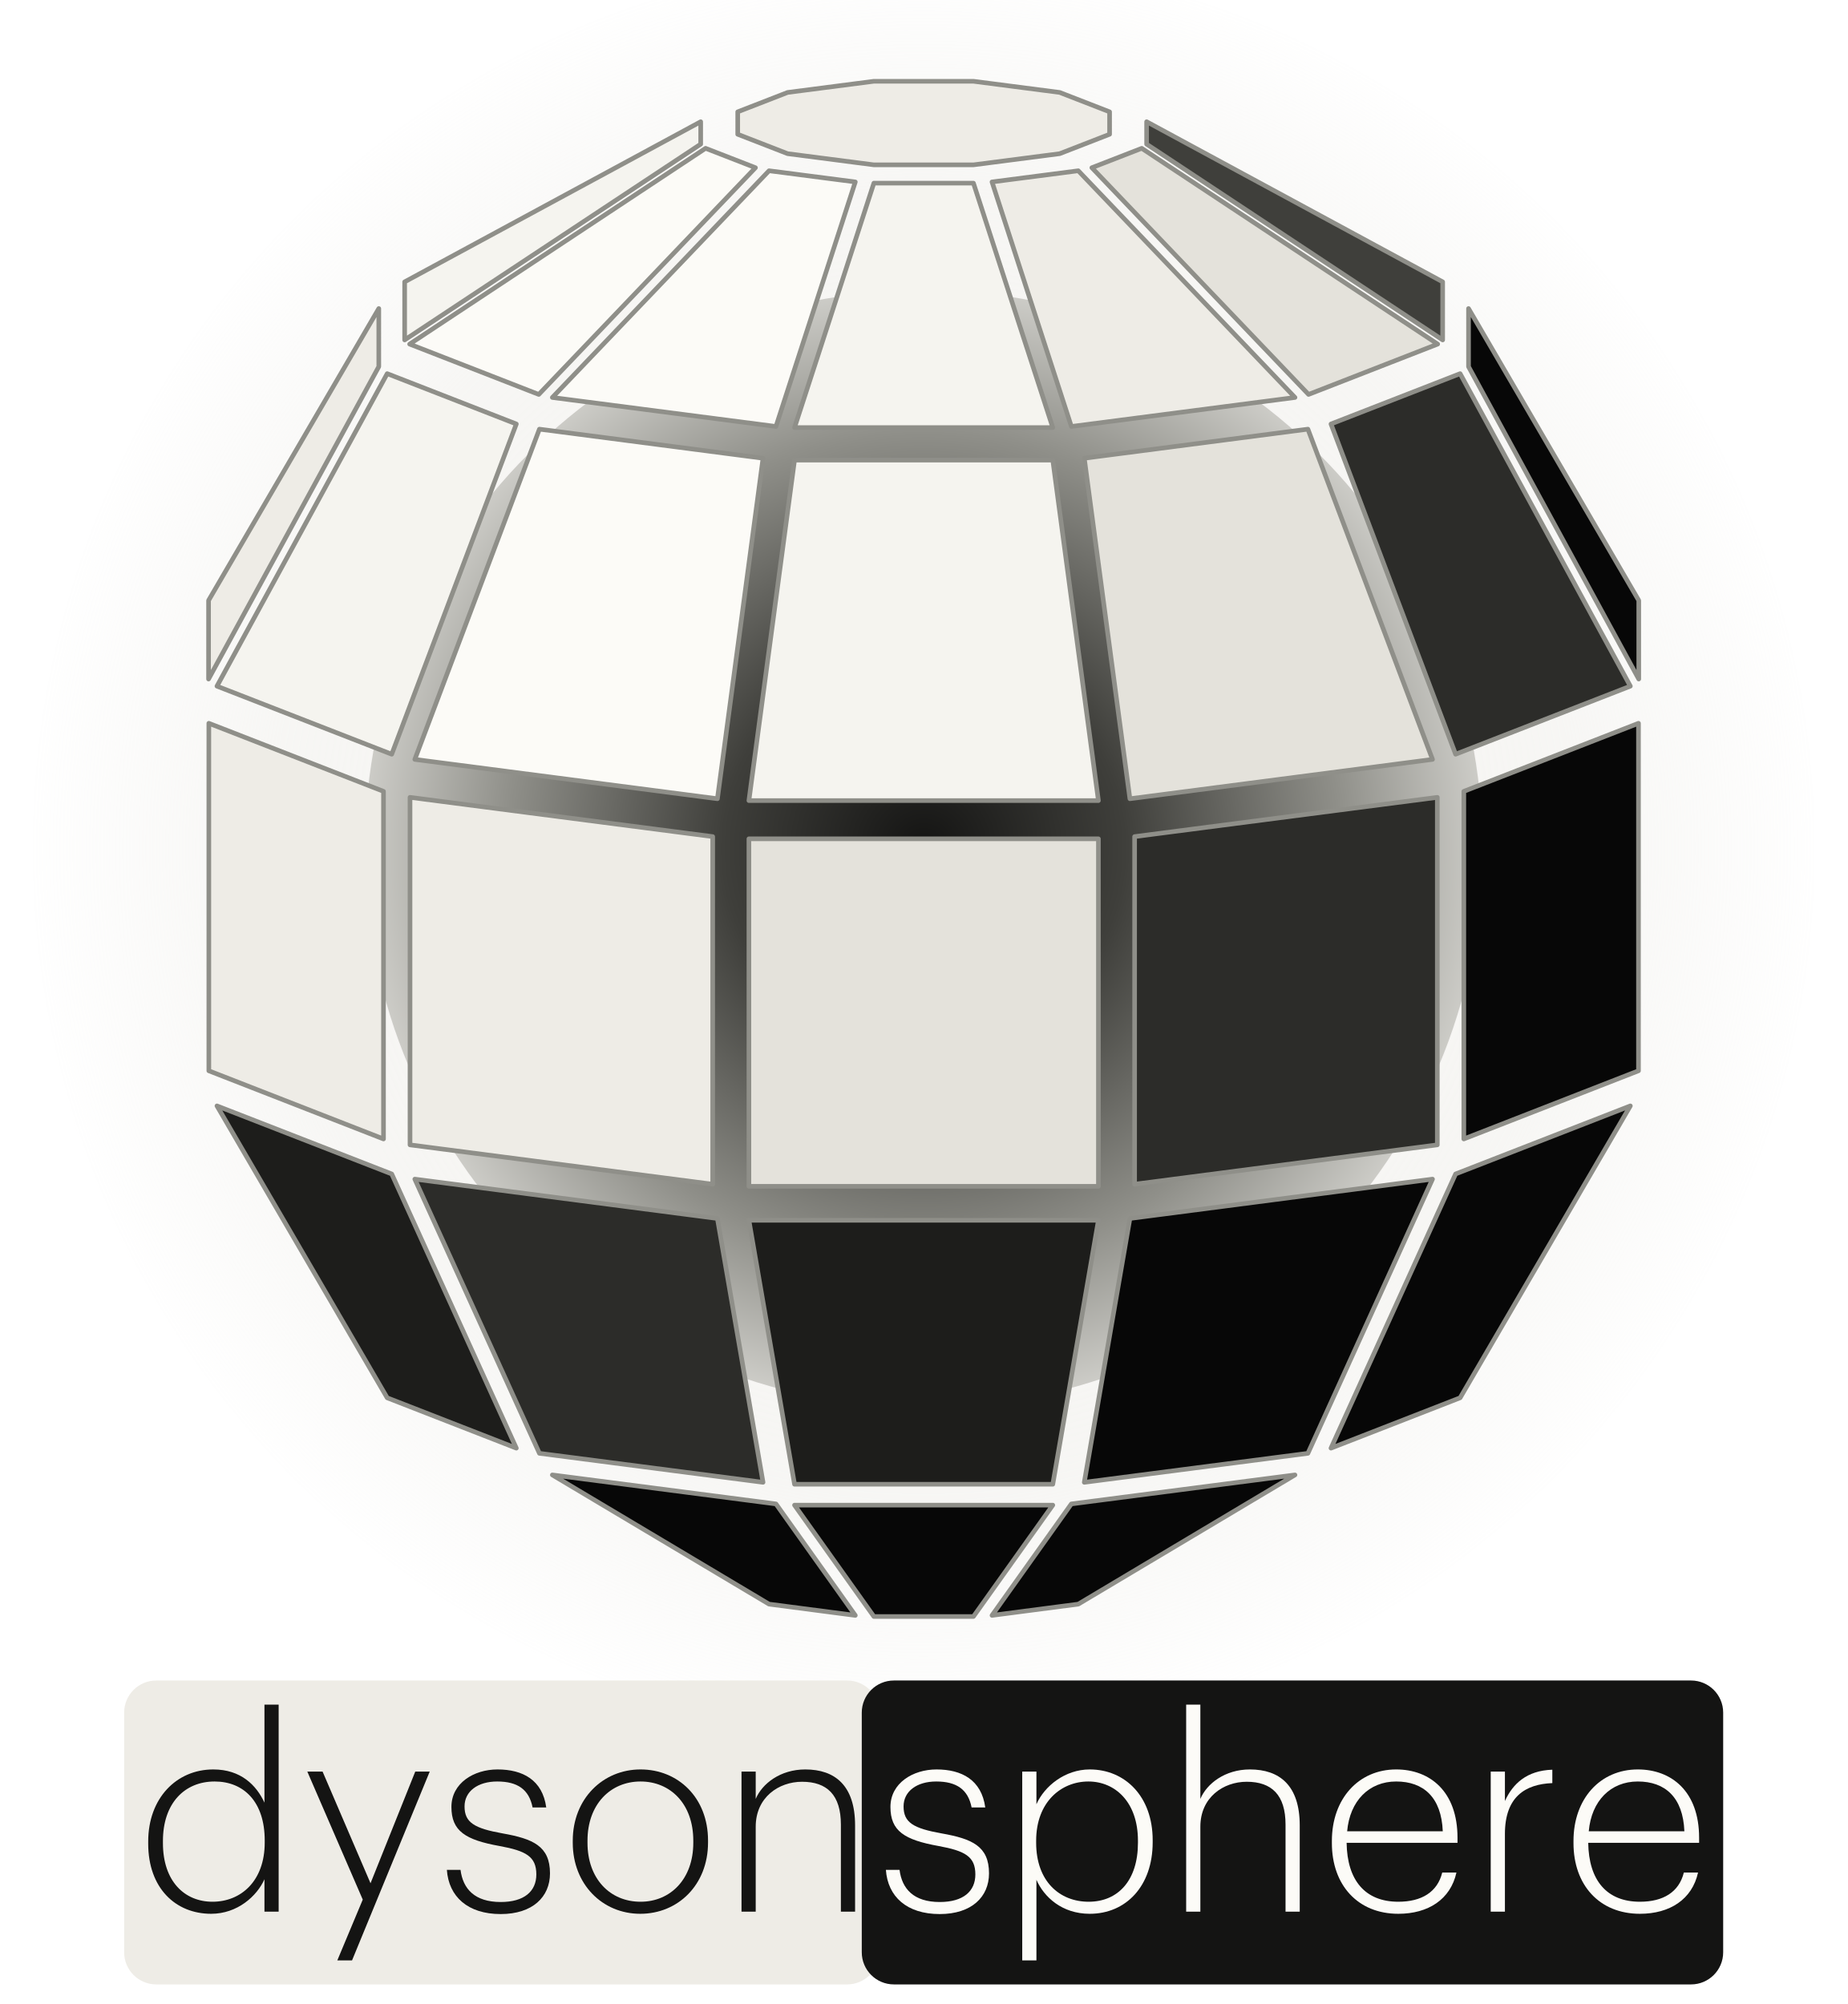
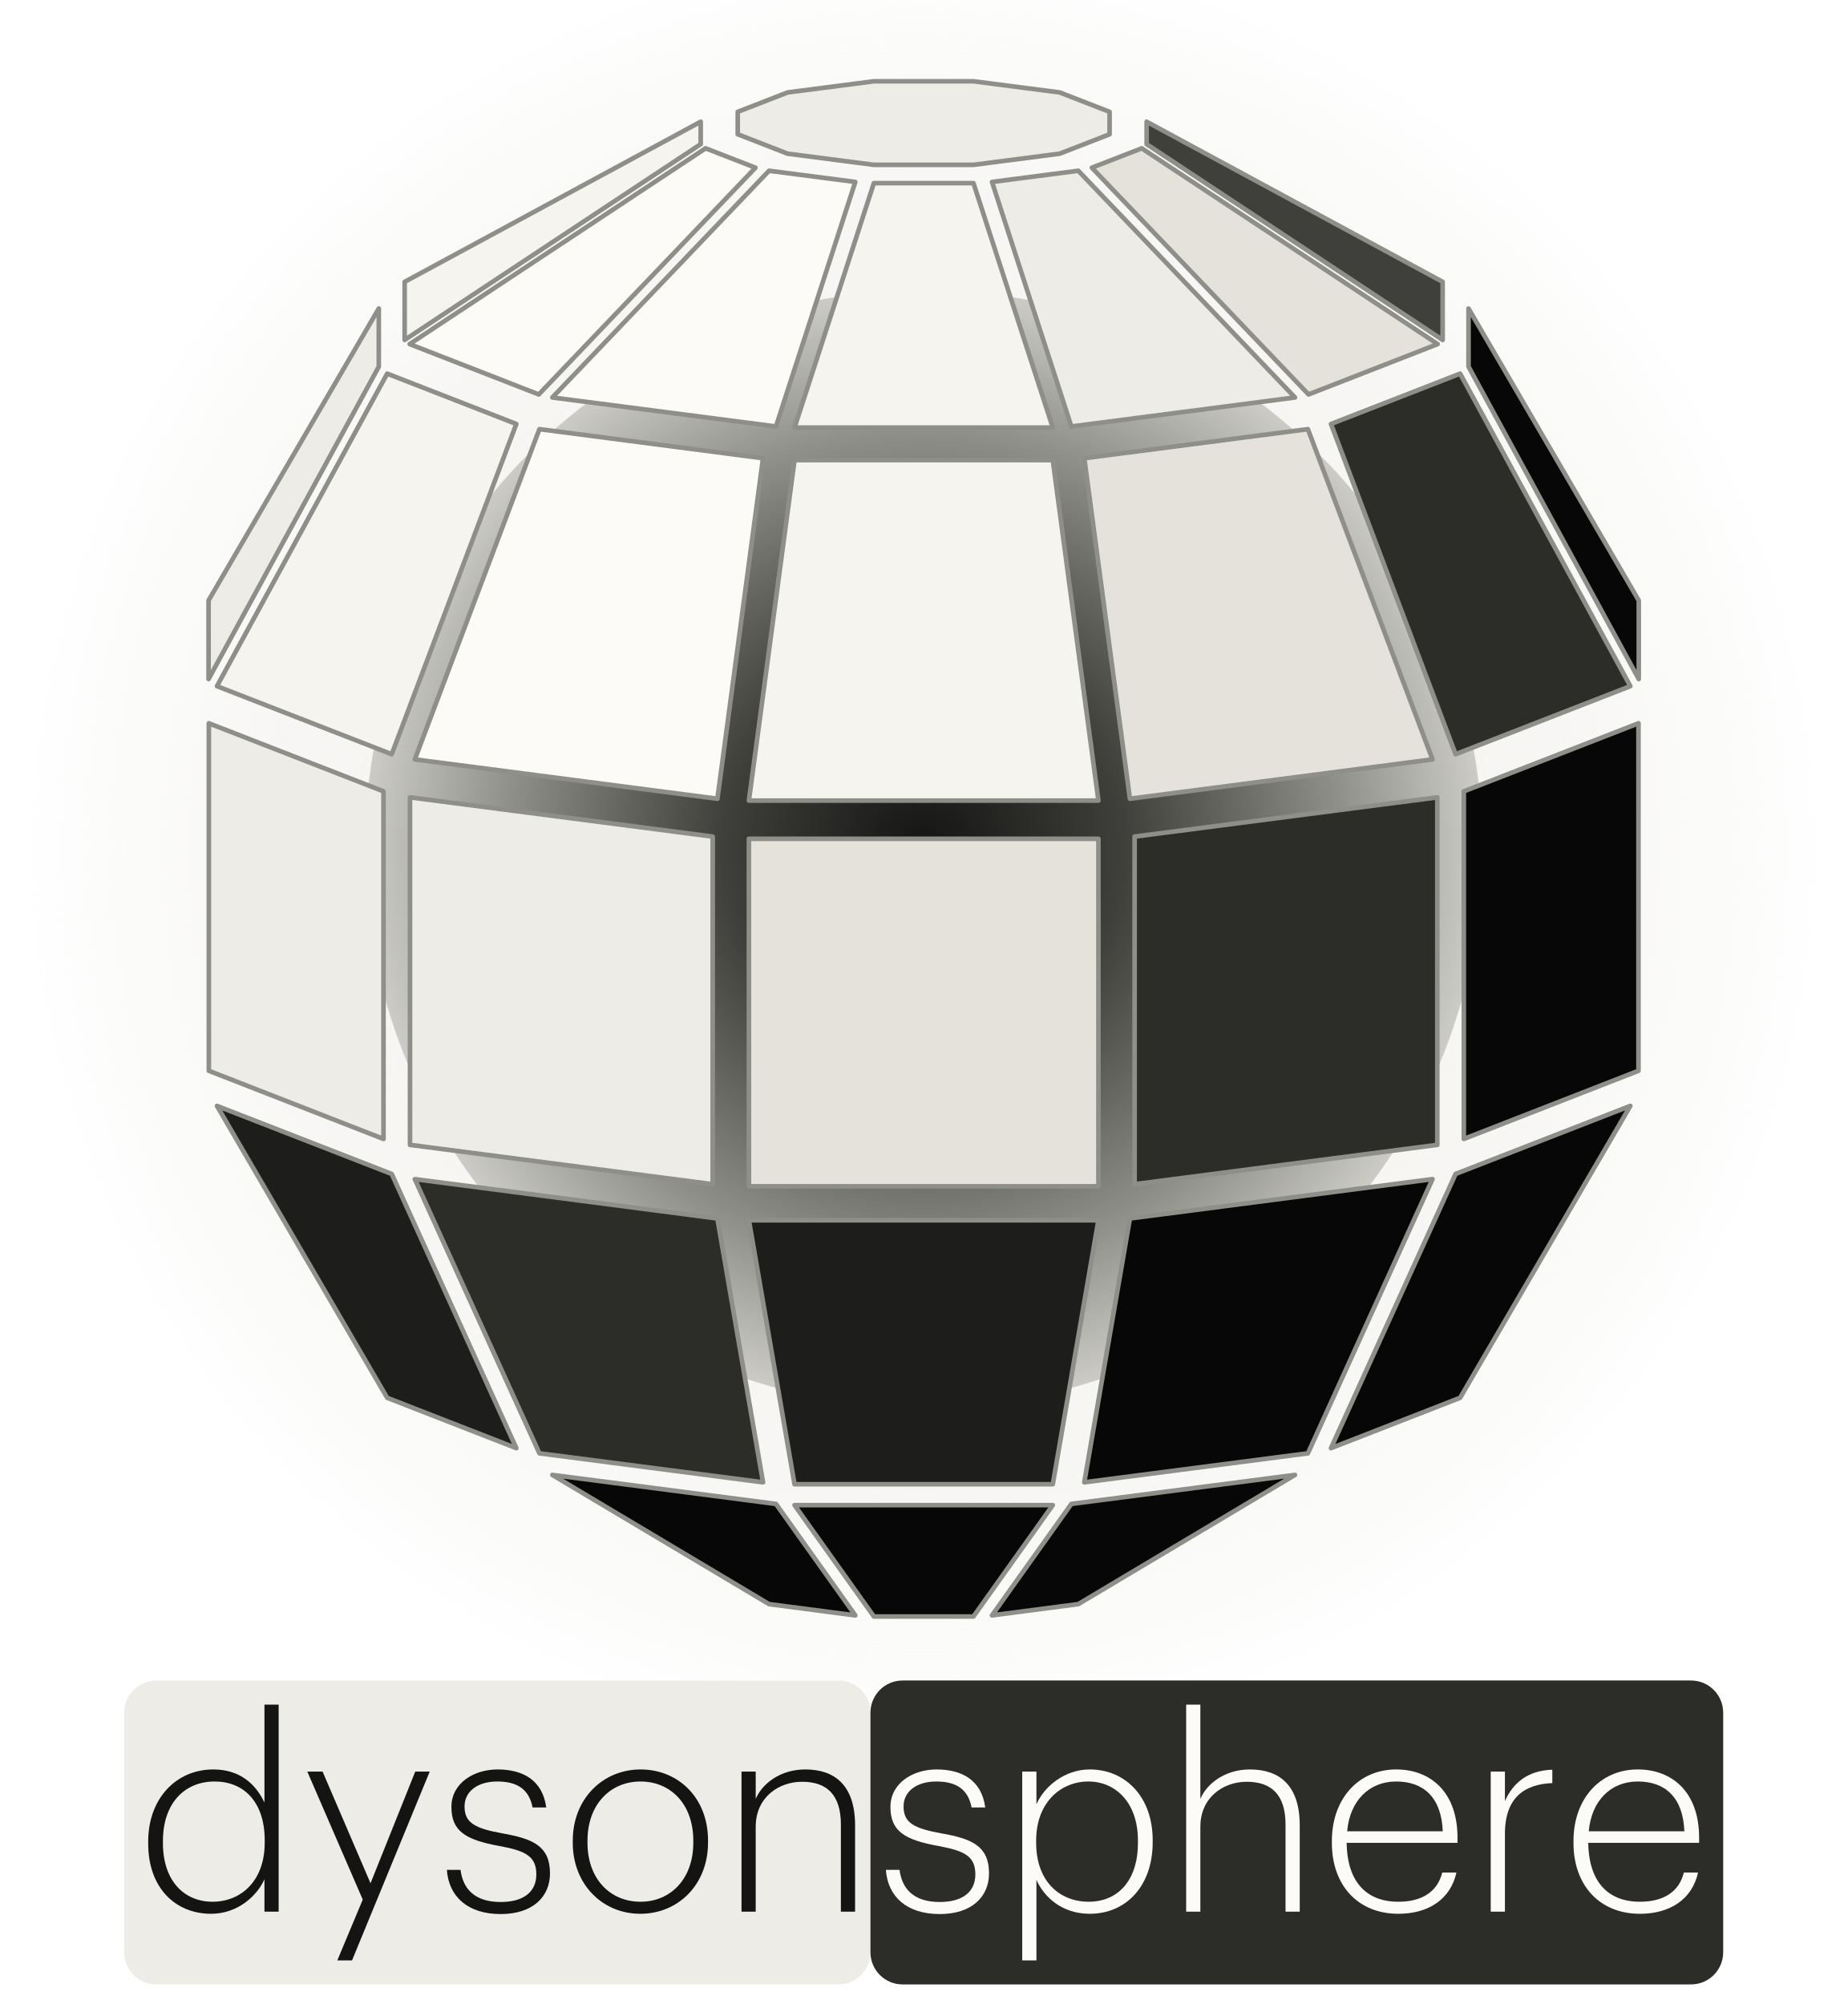
<svg xmlns="http://www.w3.org/2000/svg" viewBox="0 0 200 217" fill="none">
  <defs>
    <radialGradient id="corona" cx="50%" cy="50%" r="50%">
      <stop offset="0.35" stop-color="#EEECE6" stop-opacity="0.5" />
      <stop offset="0.72" stop-color="#E4E2DB" stop-opacity="0.3" />
      <stop offset="1" stop-color="#E4E2DB" stop-opacity="0" />
    </radialGradient>
    <radialGradient id="starcore" cx="50%" cy="50%" r="60%">
      <stop offset="0" stop-color="#141413" />
      <stop offset="0.30" stop-color="#3F3F3B" />
      <stop offset="0.62" stop-color="#8F8F89" />
      <stop offset="1" stop-color="#FCFBF7" />
    </radialGradient>
  </defs>
  <circle cx="100.00" cy="91.92" r="96.6" fill="url(#corona)" />
  <circle cx="100.00" cy="91.92" r="60.5" fill="url(#starcore)" />
  <polygon points="22.58,65.02 22.58,73.53 41.01,39.70 41.01,33.41" fill="#EEECE6" stroke="#8F8F89" stroke-width="0.5" stroke-linejoin="round" />
  <polygon points="177.42,73.53 177.42,65.02 158.99,33.41 158.99,39.70" fill="#070707" stroke="#8F8F89" stroke-width="0.5" stroke-linejoin="round" />
  <polygon points="43.81,30.52 43.81,36.81 75.86,15.61 75.86,13.18" fill="#F5F4EF" stroke="#8F8F89" stroke-width="0.5" stroke-linejoin="round" />
  <polygon points="156.19,36.81 156.19,30.52 124.14,13.18 124.14,15.61" fill="#3F3F3B" stroke="#8F8F89" stroke-width="0.5" stroke-linejoin="round" />
  <polygon points="105.39,17.85 114.73,16.64 120.13,14.54 120.13,12.11 114.73,10.01 105.39,8.80 94.61,8.80 85.27,10.01 79.87,12.11 79.87,14.54 85.27,16.64 94.61,17.85" fill="#EEECE6" stroke="#8F8F89" stroke-width="0.5" stroke-linejoin="round" />
  <polygon points="83.26,173.70 92.60,174.92 84.01,162.85 59.80,159.71" fill="#070707" stroke="#8F8F89" stroke-width="0.5" stroke-linejoin="round" />
  <polygon points="107.40,174.92 116.74,173.70 140.20,159.71 115.99,162.85" fill="#070707" stroke="#8F8F89" stroke-width="0.5" stroke-linejoin="round" />
  <polygon points="94.61,175.04 105.39,175.04 113.98,162.98 86.02,162.98" fill="#070707" stroke="#8F8F89" stroke-width="0.5" stroke-linejoin="round" />
  <polygon points="41.92,151.36 55.90,156.81 42.41,127.12 23.49,119.75" fill="#1D1D1B" stroke="#8F8F89" stroke-width="0.5" stroke-linejoin="round" />
  <polygon points="144.10,156.81 158.08,151.36 176.51,119.75 157.59,127.12" fill="#070707" stroke="#8F8F89" stroke-width="0.5" stroke-linejoin="round" />
  <polygon points="44.35,37.26 58.33,42.71 81.79,18.16 76.39,16.06" fill="#FCFBF7" stroke="#8F8F89" stroke-width="0.5" stroke-linejoin="round" />
  <polygon points="141.67,42.71 155.65,37.26 123.61,16.06 118.21,18.16" fill="#E4E2DB" stroke="#8F8F89" stroke-width="0.5" stroke-linejoin="round" />
  <polygon points="22.61,115.95 41.52,123.33 41.52,85.69 22.61,78.32" fill="#EEECE6" stroke="#8F8F89" stroke-width="0.5" stroke-linejoin="round" />
  <polygon points="158.48,123.33 177.39,115.95 177.39,78.32 158.48,85.69" fill="#070707" stroke="#8F8F89" stroke-width="0.5" stroke-linejoin="round" />
  <polygon points="23.49,74.30 42.41,81.67 55.90,45.91 41.92,40.46" fill="#F5F4EF" stroke="#8F8F89" stroke-width="0.5" stroke-linejoin="round" />
  <polygon points="157.59,81.67 176.51,74.30 158.08,40.46 144.10,45.91" fill="#2C2C29" stroke="#8F8F89" stroke-width="0.5" stroke-linejoin="round" />
  <polygon points="58.40,157.37 82.61,160.51 77.67,131.94 44.91,127.68" fill="#2C2C29" stroke="#8F8F89" stroke-width="0.5" stroke-linejoin="round" />
  <polygon points="117.39,160.51 141.60,157.37 155.09,127.68 122.33,131.94" fill="#070707" stroke="#8F8F89" stroke-width="0.5" stroke-linejoin="round" />
  <polygon points="59.80,43.04 84.01,46.18 92.60,19.70 83.26,18.49" fill="#FCFBF7" stroke="#8F8F89" stroke-width="0.5" stroke-linejoin="round" />
  <polygon points="115.99,46.18 140.20,43.04 116.74,18.49 107.40,19.70" fill="#EEECE6" stroke="#8F8F89" stroke-width="0.5" stroke-linejoin="round" />
  <polygon points="86.02,46.30 113.98,46.30 105.39,19.83 94.61,19.83" fill="#F5F4EF" stroke="#8F8F89" stroke-width="0.5" stroke-linejoin="round" />
  <polygon points="86.02,160.72 113.98,160.72 118.92,132.14 81.08,132.14" fill="#1D1D1B" stroke="#8F8F89" stroke-width="0.5" stroke-linejoin="round" />
  <polygon points="44.91,82.23 77.67,86.49 82.61,49.62 58.40,46.47" fill="#FCFBF7" stroke="#8F8F89" stroke-width="0.5" stroke-linejoin="round" />
  <polygon points="122.33,86.49 155.09,82.23 141.60,46.47 117.39,49.62" fill="#E4E2DB" stroke="#8F8F89" stroke-width="0.5" stroke-linejoin="round" />
  <polygon points="44.39,123.97 77.16,128.23 77.16,90.59 44.39,86.34" fill="#EEECE6" stroke="#8F8F89" stroke-width="0.5" stroke-linejoin="round" />
  <polygon points="122.84,128.23 155.61,123.97 155.61,86.34 122.84,90.59" fill="#2C2C29" stroke="#8F8F89" stroke-width="0.5" stroke-linejoin="round" />
  <polygon points="81.08,86.69 118.92,86.69 113.98,49.82 86.02,49.82" fill="#F5F4EF" stroke="#8F8F89" stroke-width="0.5" stroke-linejoin="round" />
  <polygon points="81.08,128.46 118.92,128.46 118.92,90.83 81.08,90.83" fill="#E4E2DB" stroke="#8F8F89" stroke-width="0.5" stroke-linejoin="round" />
-   <rect x="13.44" y="181.97" width="81.75" height="32.91" rx="3.48" fill="#EEECE6" />
-   <rect x="93.30" y="181.97" width="93.26" height="32.91" rx="3.48" fill="#141413" />
+   <rect x="13.44" y="181.97" width="80.81" height="32.91" rx="3.48" fill="#EEECE6" />
+   <rect x="94.24" y="181.97" width="92.32" height="32.91" rx="3.48" fill="#2C2C29" />
  <path transform="translate(14.798 207) scale(0.029 -0.029)" fill="#141413" d="M278 -8C376 -8 449 58 477 121V0H530V773H477V407C447 472 389 531 286 531C148 531 43 423 43 262V254C43 88 145 -8 278 -8ZM283 37C179 37 98 113 98 256V264C98 405 179 486 291 486C400 486 478 410 478 266V258C478 114 389 37 283 37Z" />
  <path transform="translate(32.546 207) scale(0.029 -0.029)" fill="#141413" d="M137 -182H192L482 523H428L261 106L82 523H25L232 45Z" />
  <path transform="translate(47.278 207) scale(0.029 -0.029)" fill="#141413" d="M239 -9C358 -9 423 55 423 143C423 245 359 272 247 292C140 311 104 333 104 393C104 449 153 486 226 486C302 486 345 456 358 389H409C395 492 321 531 227 531C139 531 55 480 55 391C55 301 107 268 235 245C333 227 372 206 372 139C372 76 327 36 239 36C142 36 98 85 89 156H38C45 56 116 -9 239 -9Z" />
  <path transform="translate(60.763 207) scale(0.029 -0.029)" fill="#141413" d="M295 -8C436 -8 548 100 548 258V266C548 425 437 531 296 531C156 531 43 422 43 265V257C43 103 153 -8 295 -8ZM296 37C182 37 98 123 98 257V265C98 401 184 486 296 486C407 486 493 403 493 265V257C493 122 408 37 296 37Z" />
  <path transform="translate(77.902 207) scale(0.029 -0.029)" fill="#141413" d="M82 0H135V317C135 427 221 485 308 485C401 485 453 436 453 325V0H506V322C506 471 431 531 320 531C227 531 159 478 135 421V523H82Z" />
  <path transform="translate(94.809 207) scale(0.029 -0.029)" fill="#FCFBF7" d="M239 -9C358 -9 423 55 423 143C423 245 359 272 247 292C140 311 104 333 104 393C104 449 153 486 226 486C302 486 345 456 358 389H409C395 492 321 531 227 531C139 531 55 480 55 391C55 301 107 268 235 245C333 227 372 206 372 139C372 76 327 36 239 36C142 36 98 85 89 156H38C45 56 116 -9 239 -9Z" />
  <path transform="translate(108.294 207) scale(0.029 -0.029)" fill="#FCFBF7" d="M82 -182H135V119C163 55 230 -8 334 -8C469 -8 569 95 569 259V267C569 430 466 531 334 531C242 531 165 469 135 401V523H82ZM330 37C221 37 134 114 134 257V265C134 409 227 486 329 486C429 486 514 409 514 265V257C514 117 440 37 330 37Z" />
  <path transform="translate(126.042 207) scale(0.029 -0.029)" fill="#FCFBF7" d="M82 0H135V317C135 427 221 485 308 485C401 485 453 436 453 325V0H506V322C506 471 431 531 320 531C227 531 159 478 135 421V773H82Z" />
  <path transform="translate(142.949 207) scale(0.029 -0.029)" fill="#FCFBF7" d="M291 -8C403 -8 486 46 508 146H455C437 73 378 37 291 37C167 37 100 117 98 257H512V276C512 449 409 531 283 531C143 531 43 422 43 264V256C43 99 140 -8 291 -8ZM100 300C110 414 182 486 283 486C385 486 452 427 457 300Z" />
  <path transform="translate(159.015 207) scale(0.029 -0.029)" fill="#FCFBF7" d="M82 0H135V290C135 429 211 476 312 480V530C216 527 164 477 135 413V523H82Z" />
  <path transform="translate(169.107 207) scale(0.029 -0.029)" fill="#FCFBF7" d="M291 -8C403 -8 486 46 508 146H455C437 73 378 37 291 37C167 37 100 117 98 257H512V276C512 449 409 531 283 531C143 531 43 422 43 264V256C43 99 140 -8 291 -8ZM100 300C110 414 182 486 283 486C385 486 452 427 457 300Z" />
</svg>
